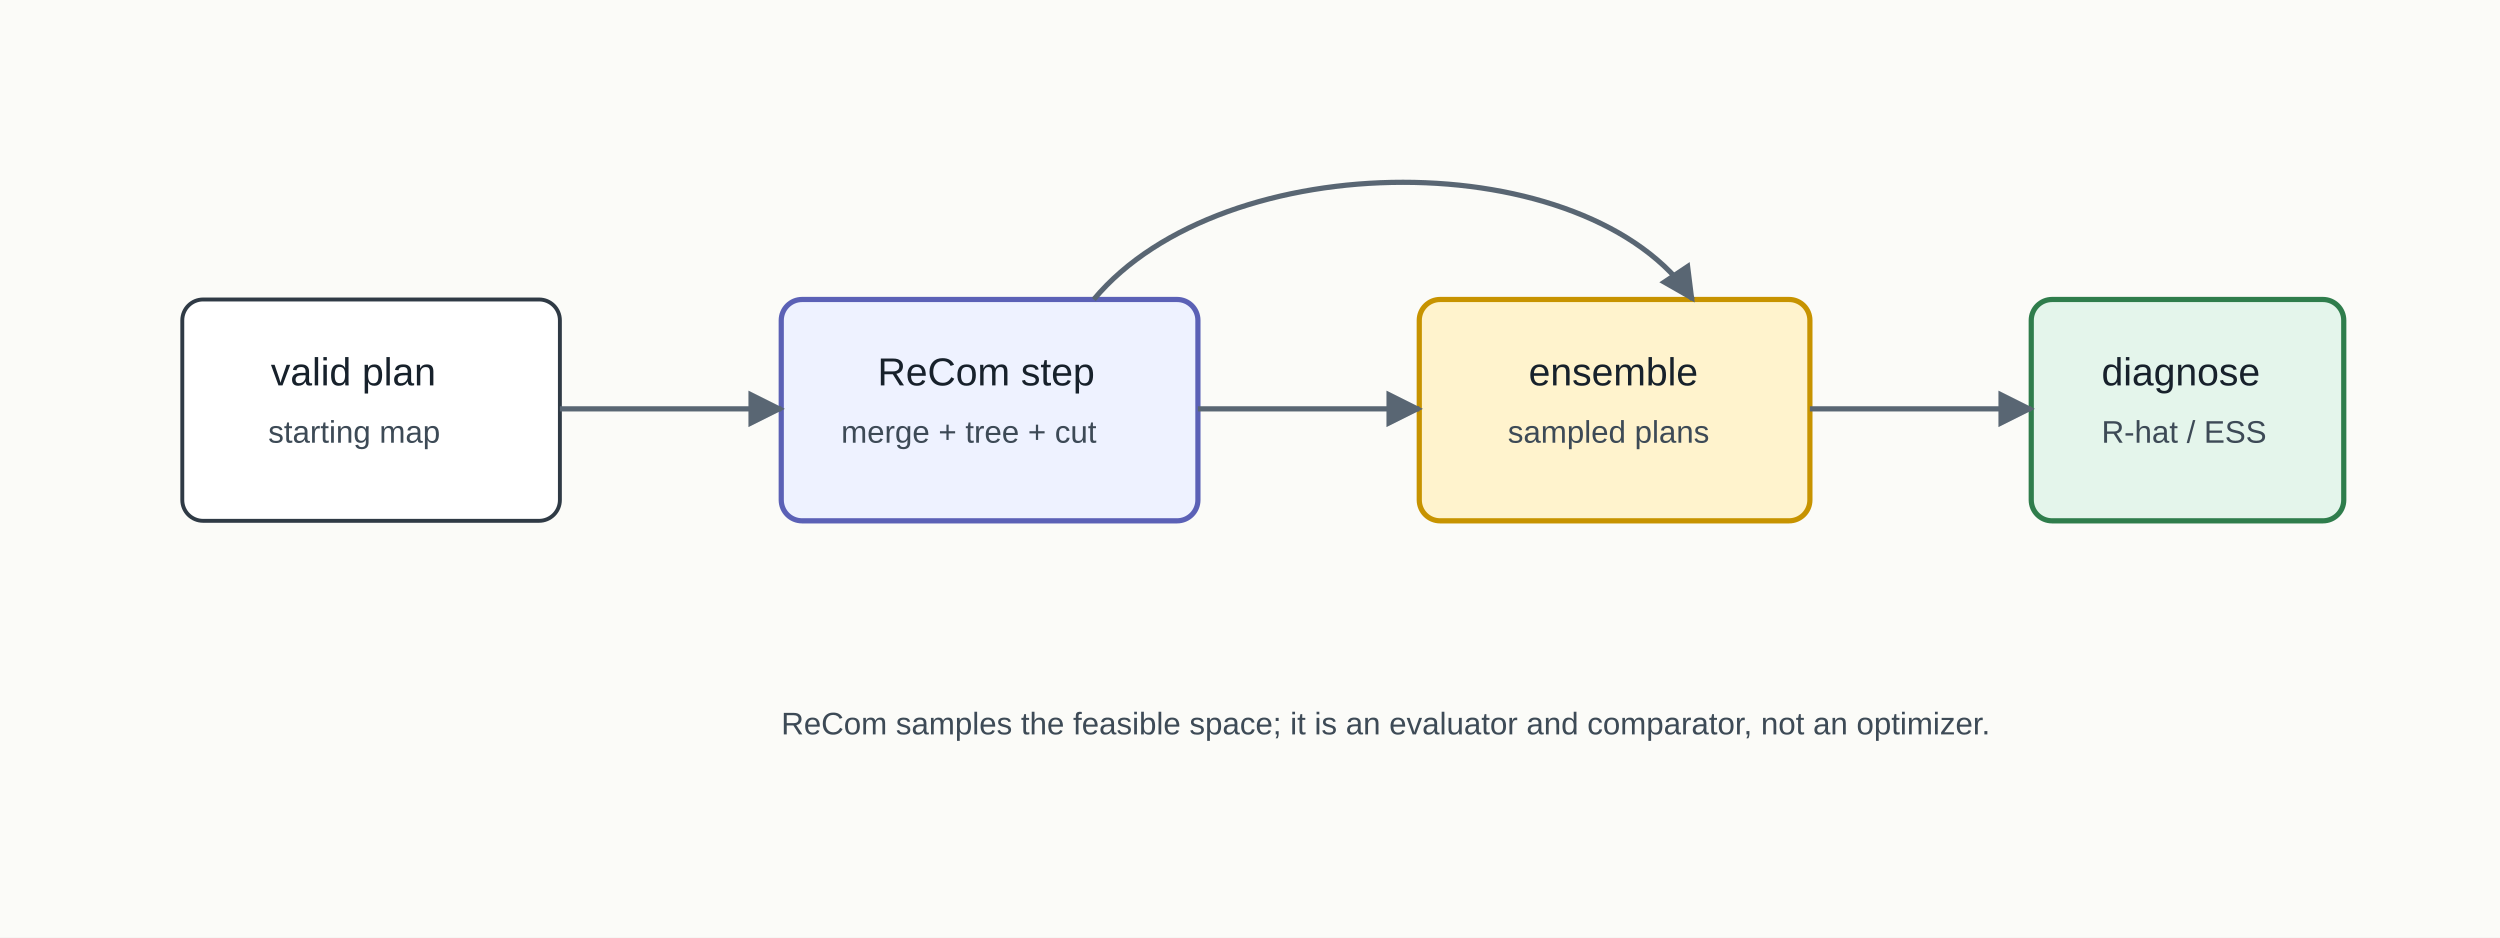
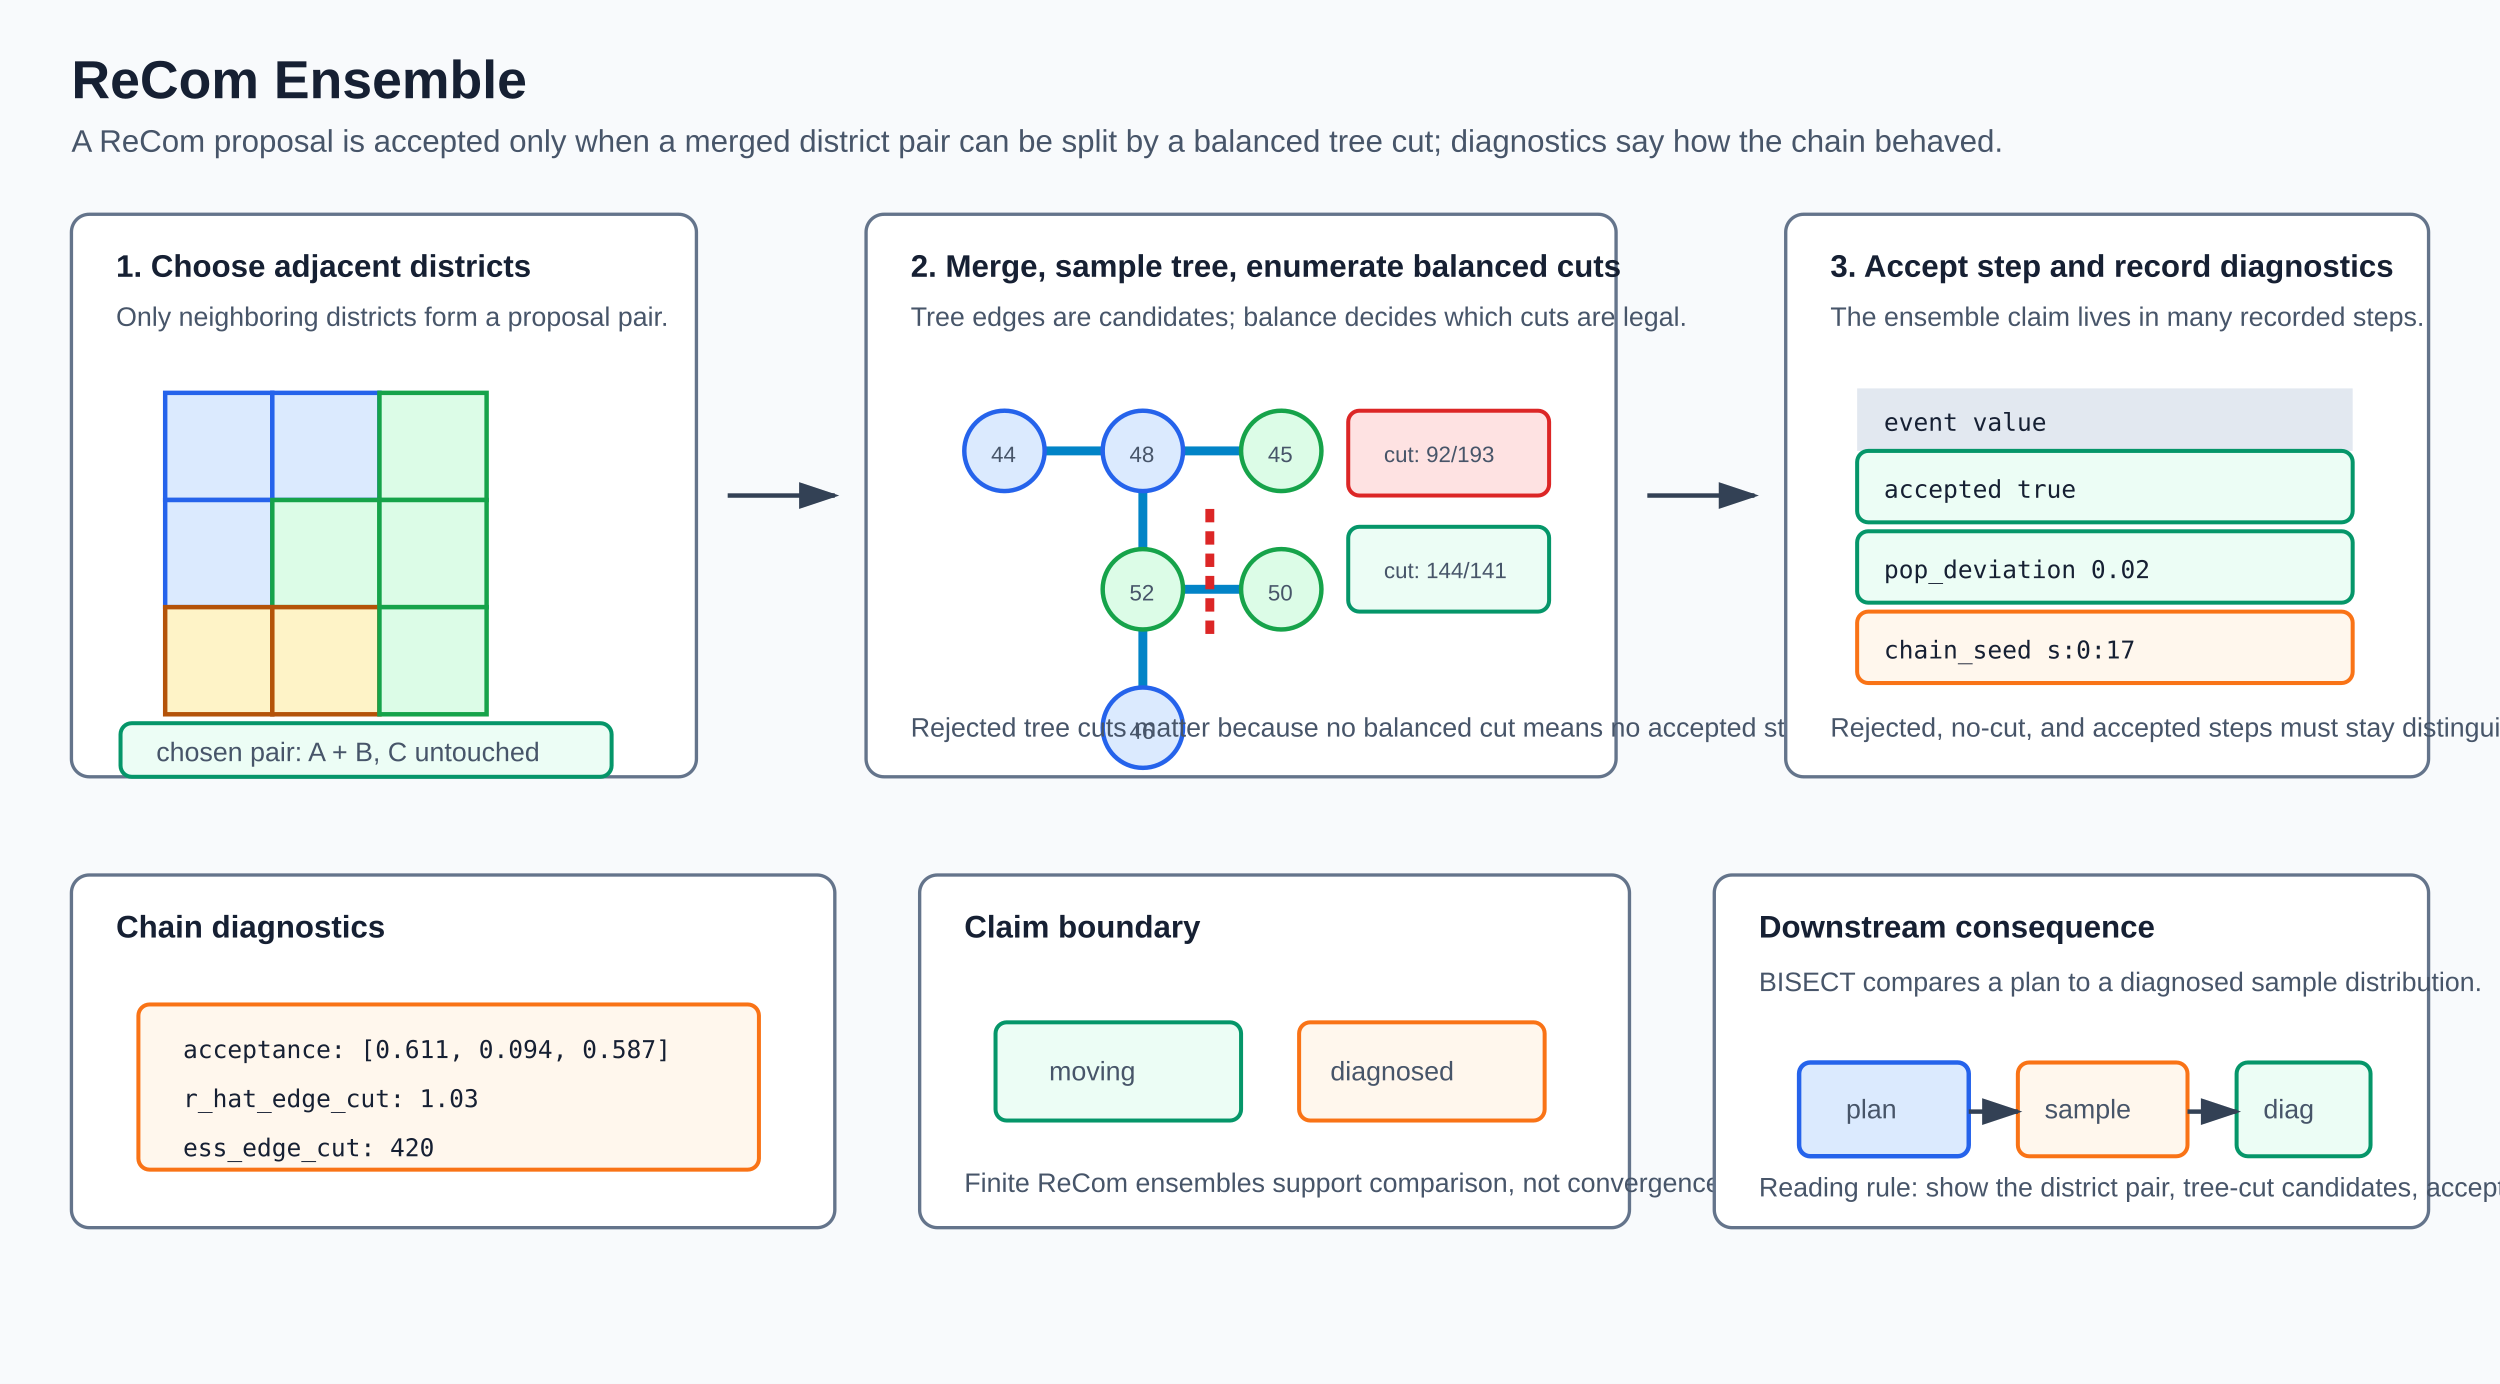
- <svg xmlns="http://www.w3.org/2000/svg" width="960" height="360" viewBox="0 0 960 360" role="img" aria-labelledby="title desc">
-   <style>.bg{fill:#fbfbf8}.box{fill:#fff;stroke:#2f3a45;stroke-width:1.5}.move{fill:#eef2ff;stroke:#5b61b6;stroke-width:2}.dist{fill:#fff3cd;stroke:#c79300;stroke-width:2}.diag{fill:#e4f5eb;stroke:#2f7d4c;stroke-width:2}.label{font:15px Arial,sans-serif;fill:#17212b}.small{font:12px Arial,sans-serif;fill:#3d4a56}.arrow{stroke:#596673;stroke-width:2;fill:none;marker-end:url(#arrow)}</style>
+ <svg xmlns="http://www.w3.org/2000/svg" width="1120" height="620" viewBox="0 0 1120 620" role="img" aria-labelledby="title desc">
  <defs>
-     <marker id="arrow" viewBox="0 0 10 10" refX="9" refY="5" markerWidth="7" markerHeight="7" orient="auto">
-       <path d="M0 0 L10 5 L0 10 z" fill="#596673" />
+     <marker id="arrow" markerWidth="10" markerHeight="10" refX="8" refY="3" orient="auto" markerUnits="strokeWidth">
+       <path d="M0,0 L0,6 L9,3 z" fill="#334155" />
    </marker>
+     <style>
+       text{font-family:Arial,Helvetica,sans-serif;fill:#162033}
+       .bg{fill:#f8fafc}.panel{fill:#fff;stroke:#64748b;stroke-width:1.5;rx:8}
+       .h{font-size:24px;font-weight:700}.sub{font-size:14px;fill:#475569}.label{font-size:14px;font-weight:700}.small{font-size:12px;fill:#475569}.tiny{font-size:10px;fill:#475569}.mono{font-size:11px;font-family:Consolas,monospace;fill:#162033}
+       .arrow{stroke:#334155;stroke-width:2;fill:none;marker-end:url(#arrow)}.edge{stroke:#64748b;stroke-width:2}.tree{stroke:#0284c7;stroke-width:4}.cut{stroke:#dc2626;stroke-width:4;stroke-dasharray:6 4}
+       .a{fill:#dbeafe;stroke:#2563eb;stroke-width:2}.b{fill:#dcfce7;stroke:#16a34a;stroke-width:2}.c{fill:#fef3c7;stroke:#b45309;stroke-width:2}.good{fill:#ecfdf5;stroke:#059669;stroke-width:1.8;rx:5}.warn{fill:#fff7ed;stroke:#f97316;stroke-width:1.8;rx:5}.bad{fill:#fee2e2;stroke:#dc2626;stroke-width:1.8;rx:5}.header{fill:#e2e8f0}
+     </style>
  </defs>
-   <rect class="bg" width="960" height="360" />
-   <rect class="box" x="70" y="115" width="145" height="85" rx="8" />
-   <text class="label" x="104" y="148">valid plan</text>
-   <text class="small" x="103" y="170">starting map</text>
-   <rect class="move" x="300" y="115" width="160" height="85" rx="8" />
-   <text class="label" x="337" y="148">ReCom step</text>
-   <text class="small" x="323" y="170">merge + tree + cut</text>
-   <rect class="dist" x="545" y="115" width="150" height="85" rx="8" />
-   <text class="label" x="587" y="148">ensemble</text>
-   <text class="small" x="579" y="170">sampled plans</text>
-   <rect class="diag" x="780" y="115" width="120" height="85" rx="8" />
-   <text class="label" x="807" y="148">diagnose</text>
-   <text class="small" x="807" y="170">R-hat / ESS</text>
-   <path class="arrow" d="M215 157 H300" />
-   <path class="arrow" d="M460 157 H545" />
-   <path class="arrow" d="M695 157 H780" />
-   <path class="arrow" d="M420 115 C470 55 610 55 650 115" />
-   <text class="small" x="300" y="282">ReCom samples the feasible space; it is an evaluator and comparator, not an optimizer.</text>
+   <rect width="1120" height="620" class="bg" />
+   <text x="32" y="44" class="h">ReCom Ensemble</text>
+   <text x="32" y="68" class="sub">A ReCom proposal is accepted only when a merged district pair can be split by a balanced tree cut; diagnostics say how the chain behaved.</text>
+   <rect x="32" y="96" width="280" height="252" class="panel" />
+   <text x="52" y="124" class="label">1. Choose adjacent districts</text>
+   <text x="52" y="146" class="small">Only neighboring districts form a proposal pair.</text>
+   <g transform="translate(74 176)">
+     <rect class="a" x="0" y="0" width="48" height="48" />
+     <rect class="a" x="48" y="0" width="48" height="48" />
+     <rect class="b" x="96" y="0" width="48" height="48" />
+     <rect class="a" x="0" y="48" width="48" height="48" />
+     <rect class="b" x="48" y="48" width="48" height="48" />
+     <rect class="b" x="96" y="48" width="48" height="48" />
+     <rect class="c" x="0" y="96" width="48" height="48" />
+     <rect class="c" x="48" y="96" width="48" height="48" />
+     <rect class="b" x="96" y="96" width="48" height="48" />
+   </g>
+   <rect x="54" y="324" width="220" height="24" class="good" />
+   <text x="70" y="341" class="small">chosen pair: A + B, C untouched</text>
+   <path d="M326 222 H374" class="arrow" />
+   <rect x="388" y="96" width="336" height="252" class="panel" />
+   <text x="408" y="124" class="label">2. Merge, sample tree, enumerate balanced cuts</text>
+   <text x="408" y="146" class="small">Tree edges are candidates; balance decides which cuts are legal.</text>
+   <g transform="translate(426 178)">
+     <line class="tree" x1="24" y1="24" x2="86" y2="24" />
+     <line class="tree" x1="86" y1="24" x2="148" y2="24" />
+     <line class="tree" x1="86" y1="24" x2="86" y2="86" />
+     <line class="tree" x1="86" y1="86" x2="148" y2="86" />
+     <line class="tree" x1="86" y1="86" x2="86" y2="148" />
+     <circle class="a" cx="24" cy="24" r="18" />
+     <text x="18" y="29" class="tiny">44</text>
+     <circle class="a" cx="86" cy="24" r="18" />
+     <text x="80" y="29" class="tiny">48</text>
+     <circle class="b" cx="148" cy="24" r="18" />
+     <text x="142" y="29" class="tiny">45</text>
+     <circle class="b" cx="86" cy="86" r="18" />
+     <text x="80" y="91" class="tiny">52</text>
+     <circle class="b" cx="148" cy="86" r="18" />
+     <text x="142" y="91" class="tiny">50</text>
+     <circle class="a" cx="86" cy="148" r="18" />
+     <text x="80" y="153" class="tiny">46</text>
+     <line class="cut" x1="116" y1="50" x2="116" y2="110" />
+   </g>
+   <rect x="604" y="184" width="90" height="38" class="bad" />
+   <text x="620" y="207" class="tiny">cut: 92/193</text>
+   <rect x="604" y="236" width="90" height="38" class="good" />
+   <text x="620" y="259" class="tiny">cut: 144/141</text>
+   <text x="408" y="330" class="small">Rejected tree cuts matter because no balanced cut means no accepted step.</text>
+   <path d="M738 222 H786" class="arrow" />
+   <rect x="800" y="96" width="288" height="252" class="panel" />
+   <text x="820" y="124" class="label">3. Accept step and record diagnostics</text>
+   <text x="820" y="146" class="small">The ensemble claim lives in many recorded steps.</text>
+   <rect x="832" y="174" width="222" height="28" class="header" />
+   <text x="844" y="193" class="mono">event          value</text>
+   <rect x="832" y="202" width="222" height="32" class="good" />
+   <text x="844" y="223" class="mono">accepted       true</text>
+   <rect x="832" y="238" width="222" height="32" class="good" />
+   <text x="844" y="259" class="mono">pop_deviation  0.02</text>
+   <rect x="832" y="274" width="222" height="32" class="warn" />
+   <text x="844" y="295" class="mono">chain_seed     s:0:17</text>
+   <text x="820" y="330" class="small">Rejected, no-cut, and accepted steps must stay distinguishable.</text>
+   <rect x="32" y="392" width="342" height="158" class="panel" />
+   <text x="52" y="420" class="label">Chain diagnostics</text>
+   <rect x="62" y="450" width="278" height="74" class="warn" />
+   <text x="82" y="474" class="mono">acceptance: [0.611, 0.094, 0.587]</text>
+   <text x="82" y="496" class="mono">r_hat_edge_cut: 1.03</text>
+   <text x="82" y="518" class="mono">ess_edge_cut: 420</text>
+   <rect x="412" y="392" width="318" height="158" class="panel" />
+   <text x="432" y="420" class="label">Claim boundary</text>
+   <rect x="446" y="458" width="110" height="44" class="good" />
+   <text x="470" y="484" class="small">moving</text>
+   <rect x="582" y="458" width="110" height="44" class="warn" />
+   <text x="596" y="484" class="small">diagnosed</text>
+   <text x="432" y="534" class="small">Finite ReCom ensembles support comparison, not convergence proof or optimality.</text>
+   <rect x="768" y="392" width="320" height="158" class="panel" />
+   <text x="788" y="420" class="label">Downstream consequence</text>
+   <text x="788" y="444" class="small">BISECT compares a plan to a diagnosed sample distribution.</text>
+   <rect x="806" y="476" width="76" height="42" class="a" rx="5" />
+   <text x="827" y="501" class="small">plan</text>
+   <rect x="904" y="476" width="76" height="42" class="warn" />
+   <text x="916" y="501" class="small">sample</text>
+   <rect x="1002" y="476" width="60" height="42" class="good" />
+   <text x="1014" y="501" class="small">diag</text>
+   <path d="M882 498 H904" class="arrow" />
+   <path d="M980 498 H1002" class="arrow" />
+   <text x="788" y="536" class="small">Reading rule: show the district pair, tree-cut candidates, acceptance result, and diagnostics.</text>
</svg>
